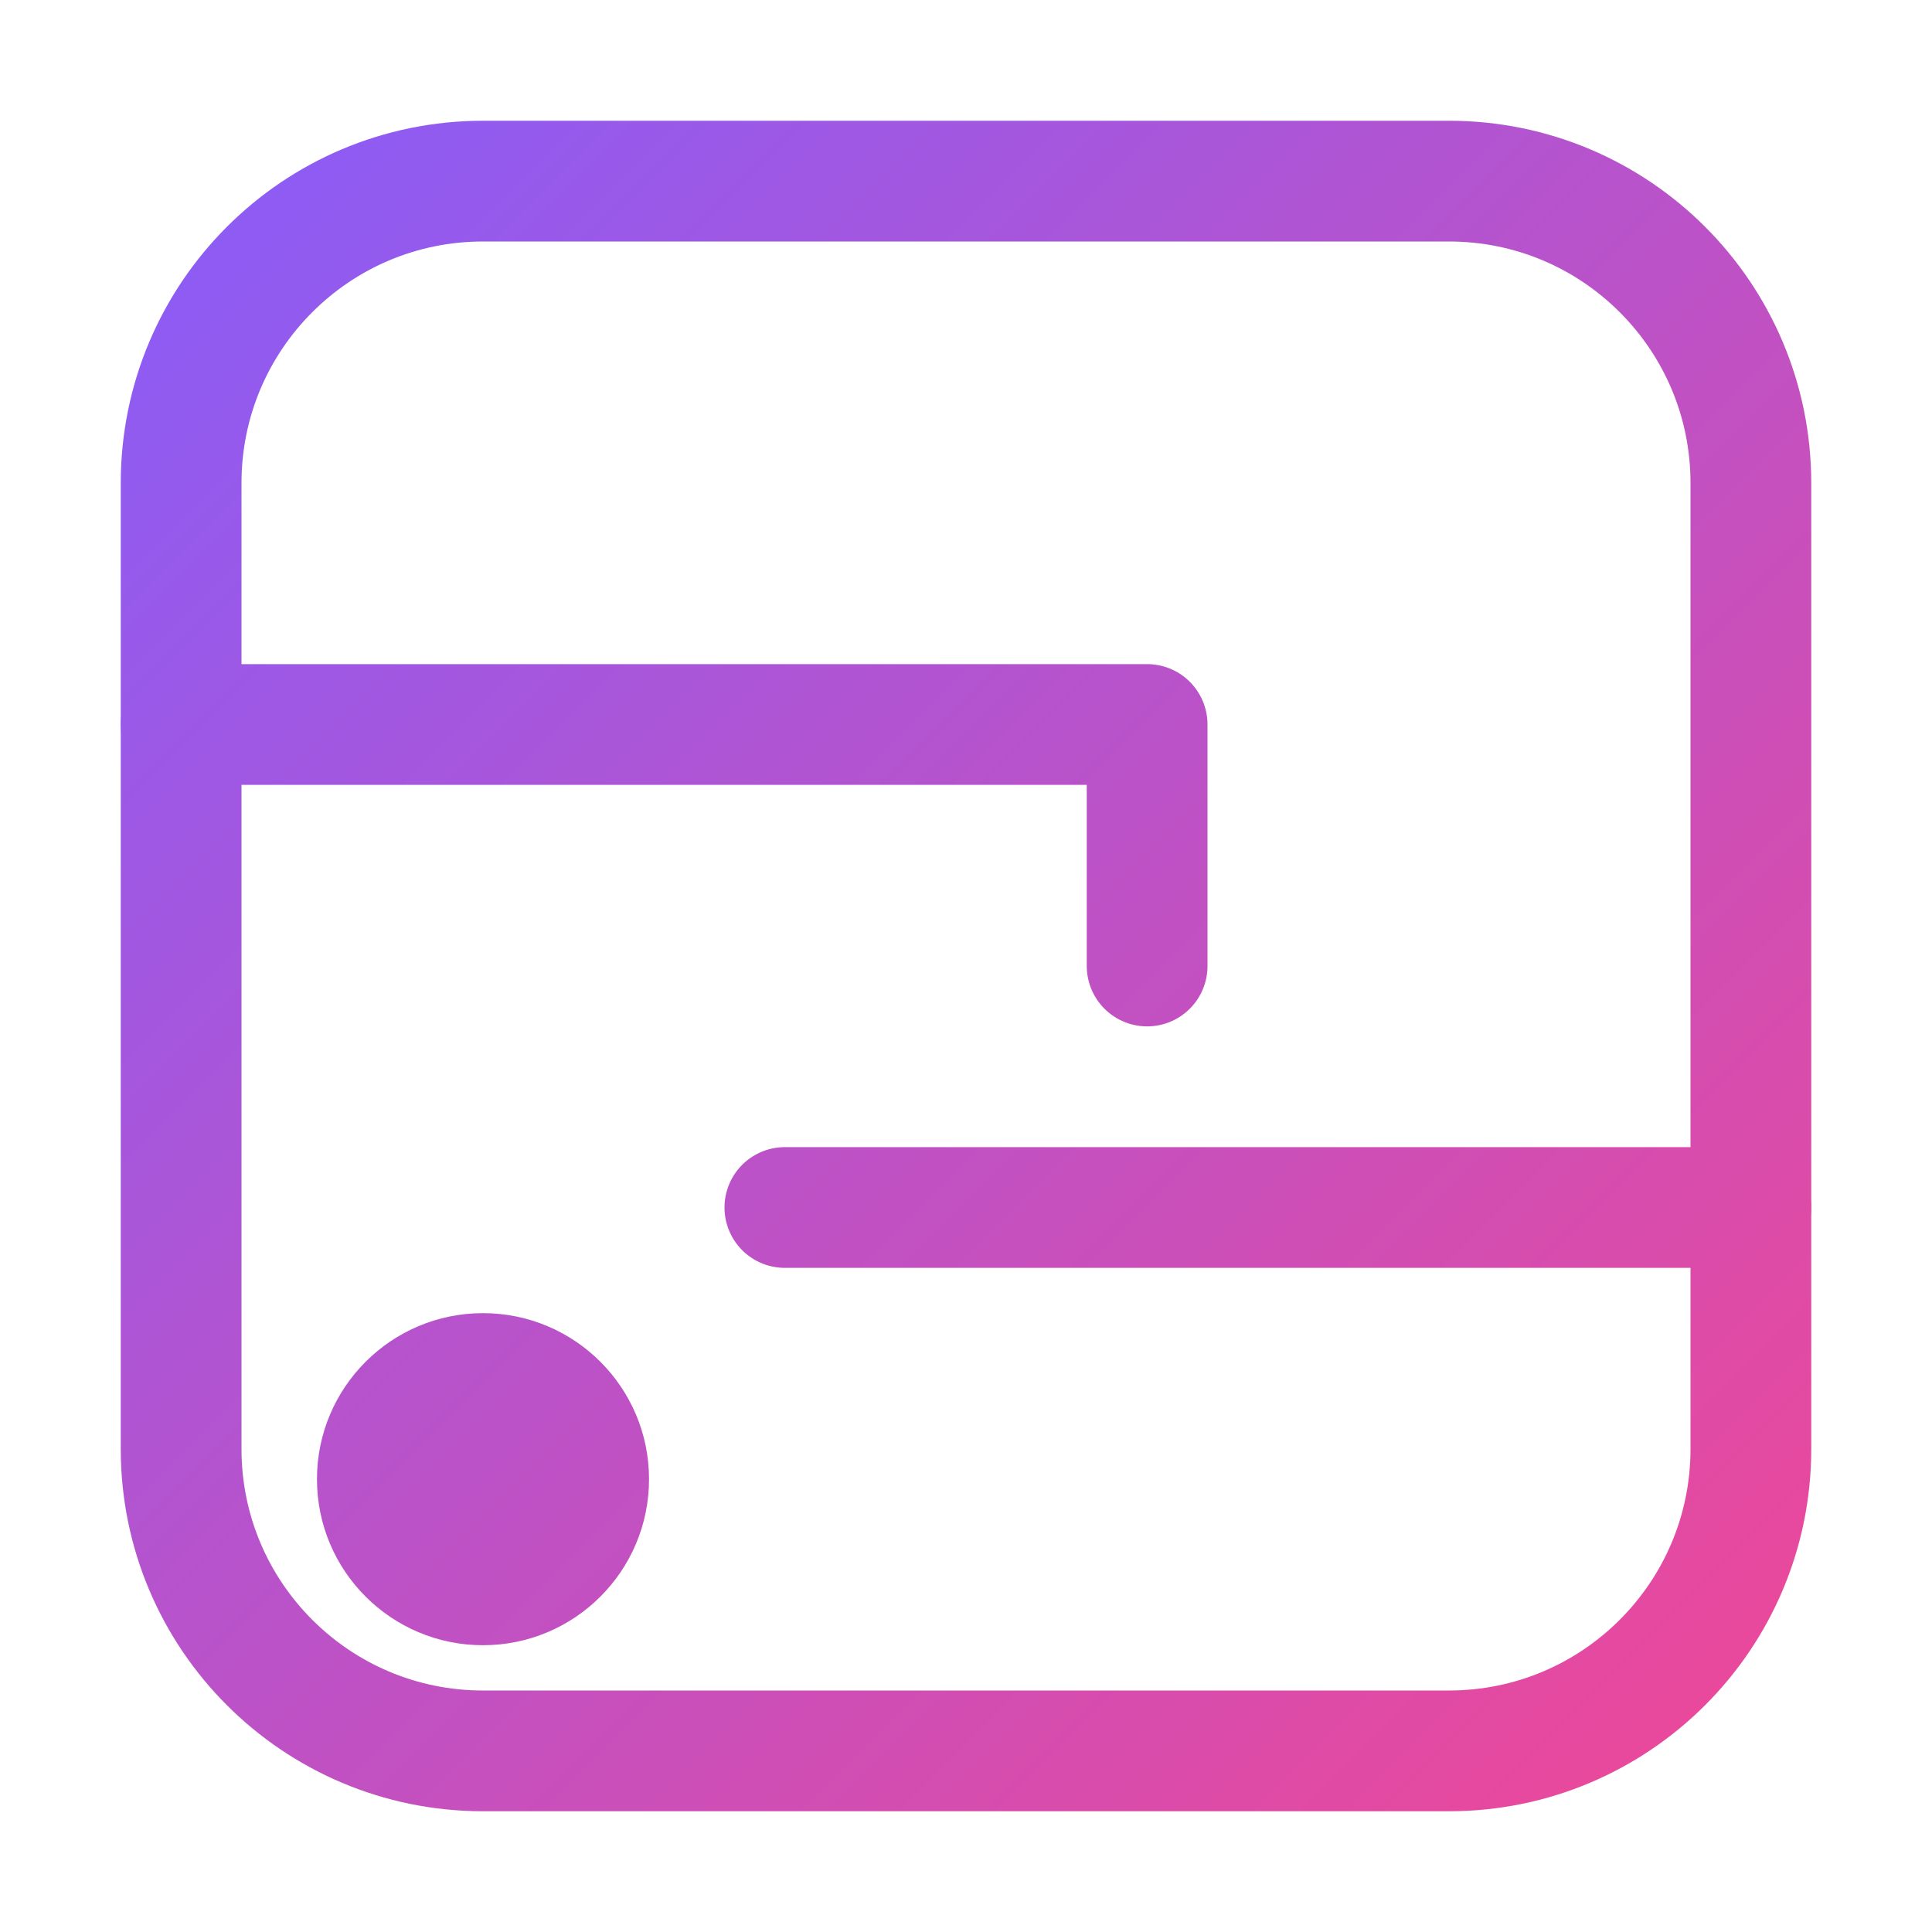
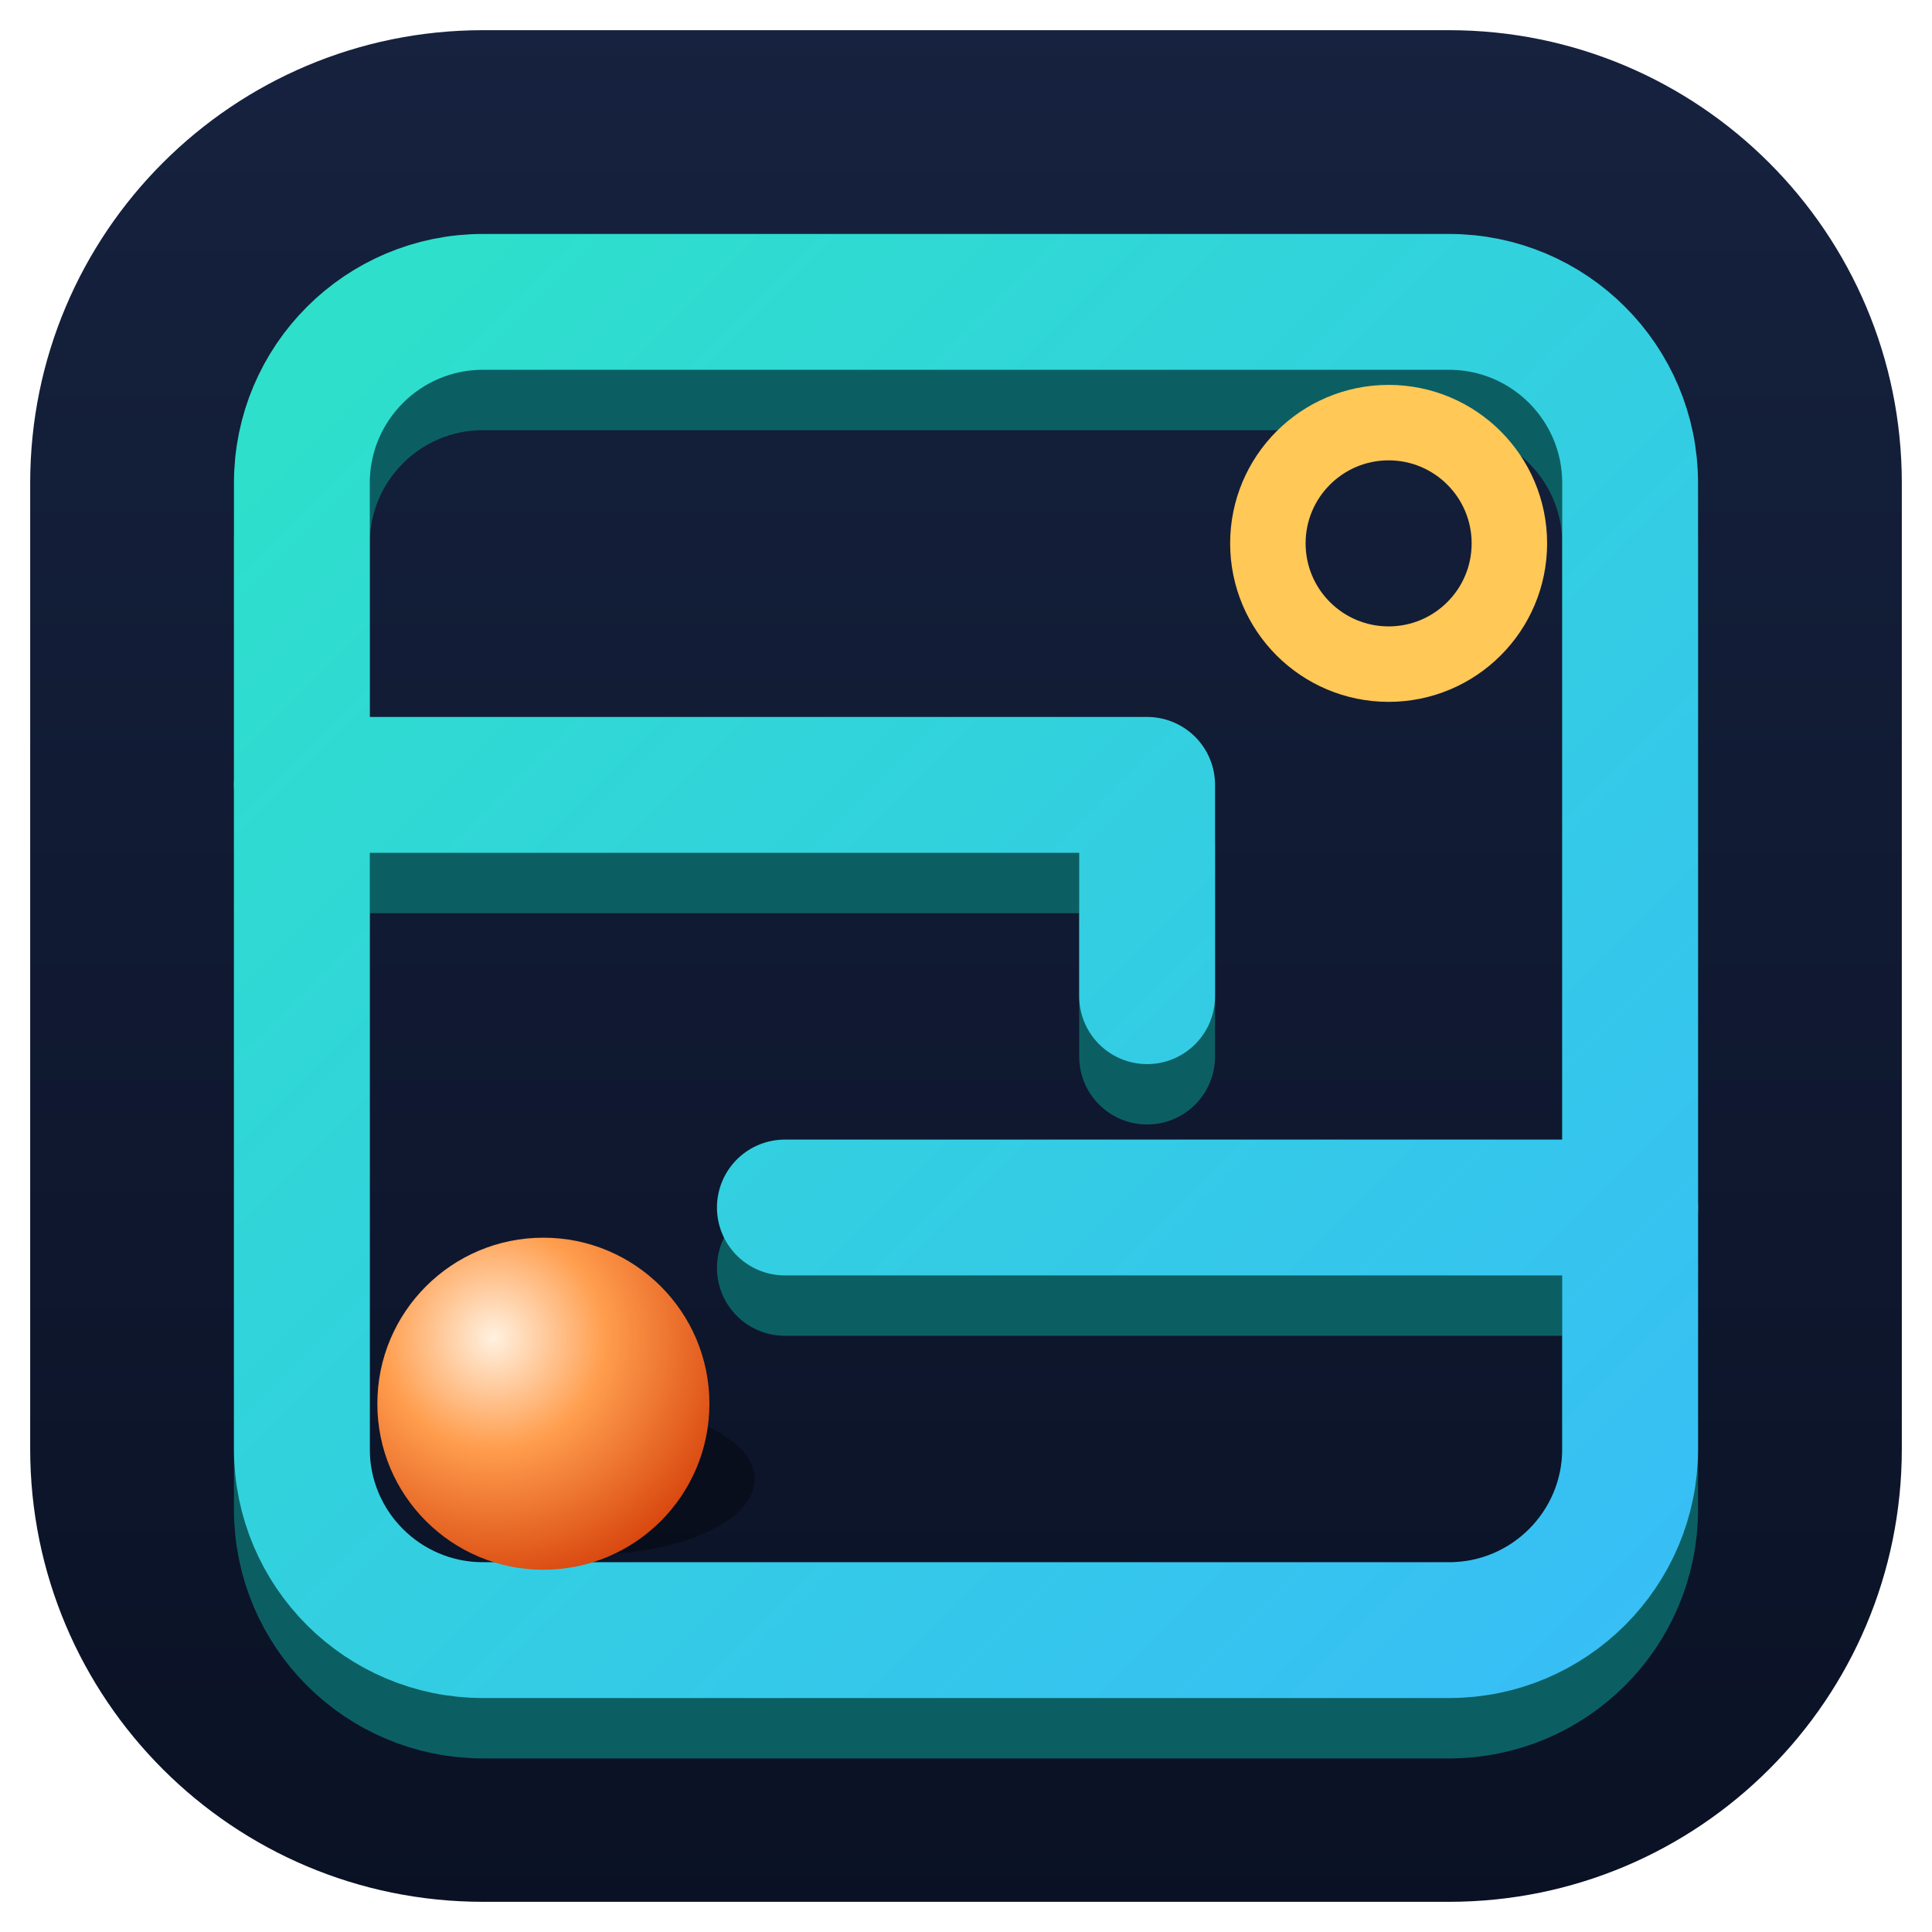
<svg xmlns="http://www.w3.org/2000/svg" viewBox="0 0 64 64" width="64" height="64" role="img" aria-label="TiltMaze">
  <defs>
-     <linearGradient id="g" x1="6" y1="6" x2="58" y2="58" gradientUnits="userSpaceOnUse">
-       <stop offset="0" stop-color="#8b5cf6" />
-       <stop offset="1" stop-color="#ec4899" />
+     <linearGradient id="tile" x1="0" y1="0" x2="0" y2="64" gradientUnits="userSpaceOnUse">
+       <stop offset="0" stop-color="#16223f" />
+       <stop offset="1" stop-color="#0a1124" />
    </linearGradient>
+     <linearGradient id="wall" x1="8" y1="8" x2="56" y2="56" gradientUnits="userSpaceOnUse">
+       <stop offset="0" stop-color="#2de2c8" />
+       <stop offset="1" stop-color="#38bdf8" />
+     </linearGradient>
+     <radialGradient id="ball" cx="0.35" cy="0.3" r="0.75">
+       <stop offset="0" stop-color="#fff1e0" />
+       <stop offset="0.45" stop-color="#ff9d4d" />
+       <stop offset="1" stop-color="#d9480f" />
+     </radialGradient>
  </defs>
-   <g fill="none" stroke="url(#g)" stroke-width="4" stroke-linecap="round" stroke-linejoin="round">
-     <rect x="6" y="6" width="52" height="52" rx="10" />
-     <path d="M6 24H38 M26 40H58 M38 24V32" />
+   <rect x="1" y="1" width="62" height="62" rx="15" fill="url(#tile)" />
+   <g fill="none" stroke-width="4.5" stroke-linecap="round" stroke-linejoin="round">
+     <g stroke="#0b5f63" transform="translate(0 2)">
+       <rect x="10" y="10" width="44" height="44" rx="6" />
+       <path d="M10 26H38 M26 40H54 M38 26V33" />
+     </g>
+     <g stroke="url(#wall)">
+       <rect x="10" y="10" width="44" height="44" rx="6" />
+       <path d="M10 26H38 M26 40H54 M38 26V33" />
+     </g>
  </g>
-   <circle cx="16" cy="49" r="5.5" fill="url(#g)" />
+   <circle cx="46" cy="18" r="4" fill="none" stroke="#ffc857" stroke-width="2.5" />
+   <ellipse cx="19.5" cy="49" rx="5.5" ry="2.5" fill="#000" fill-opacity="0.35" />
+   <circle cx="18" cy="46.5" r="5.5" fill="url(#ball)" />
</svg>
